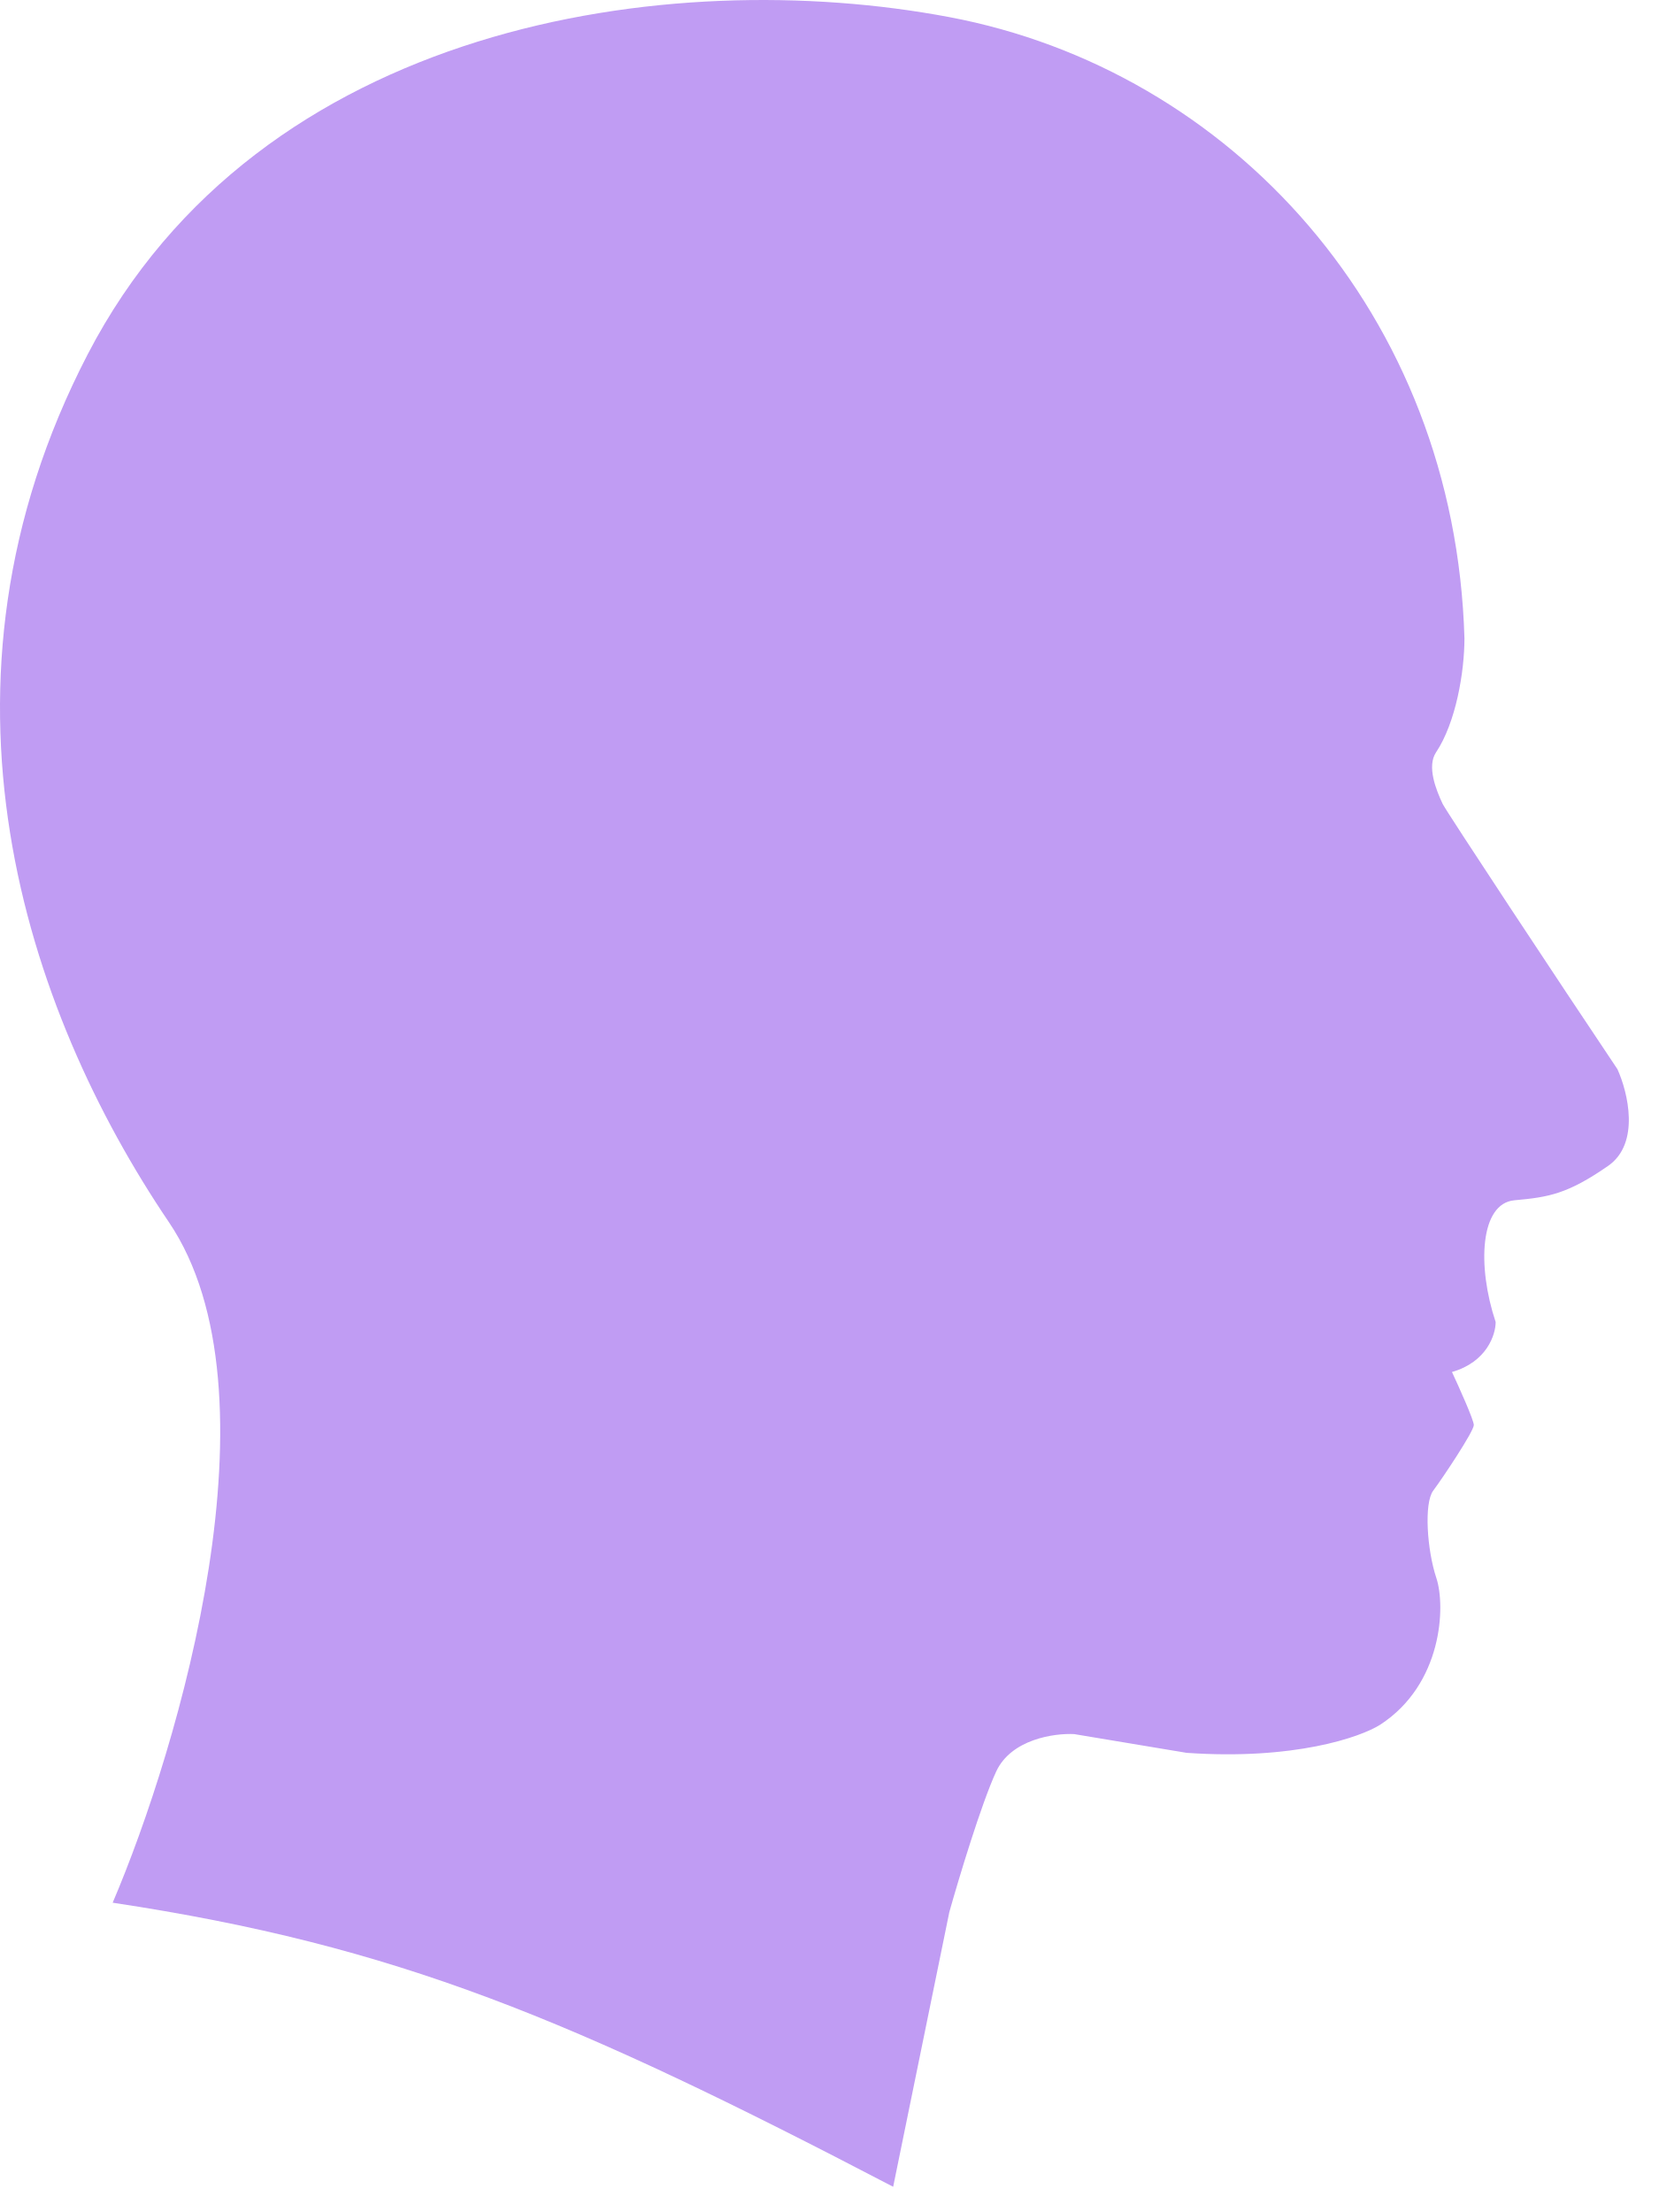
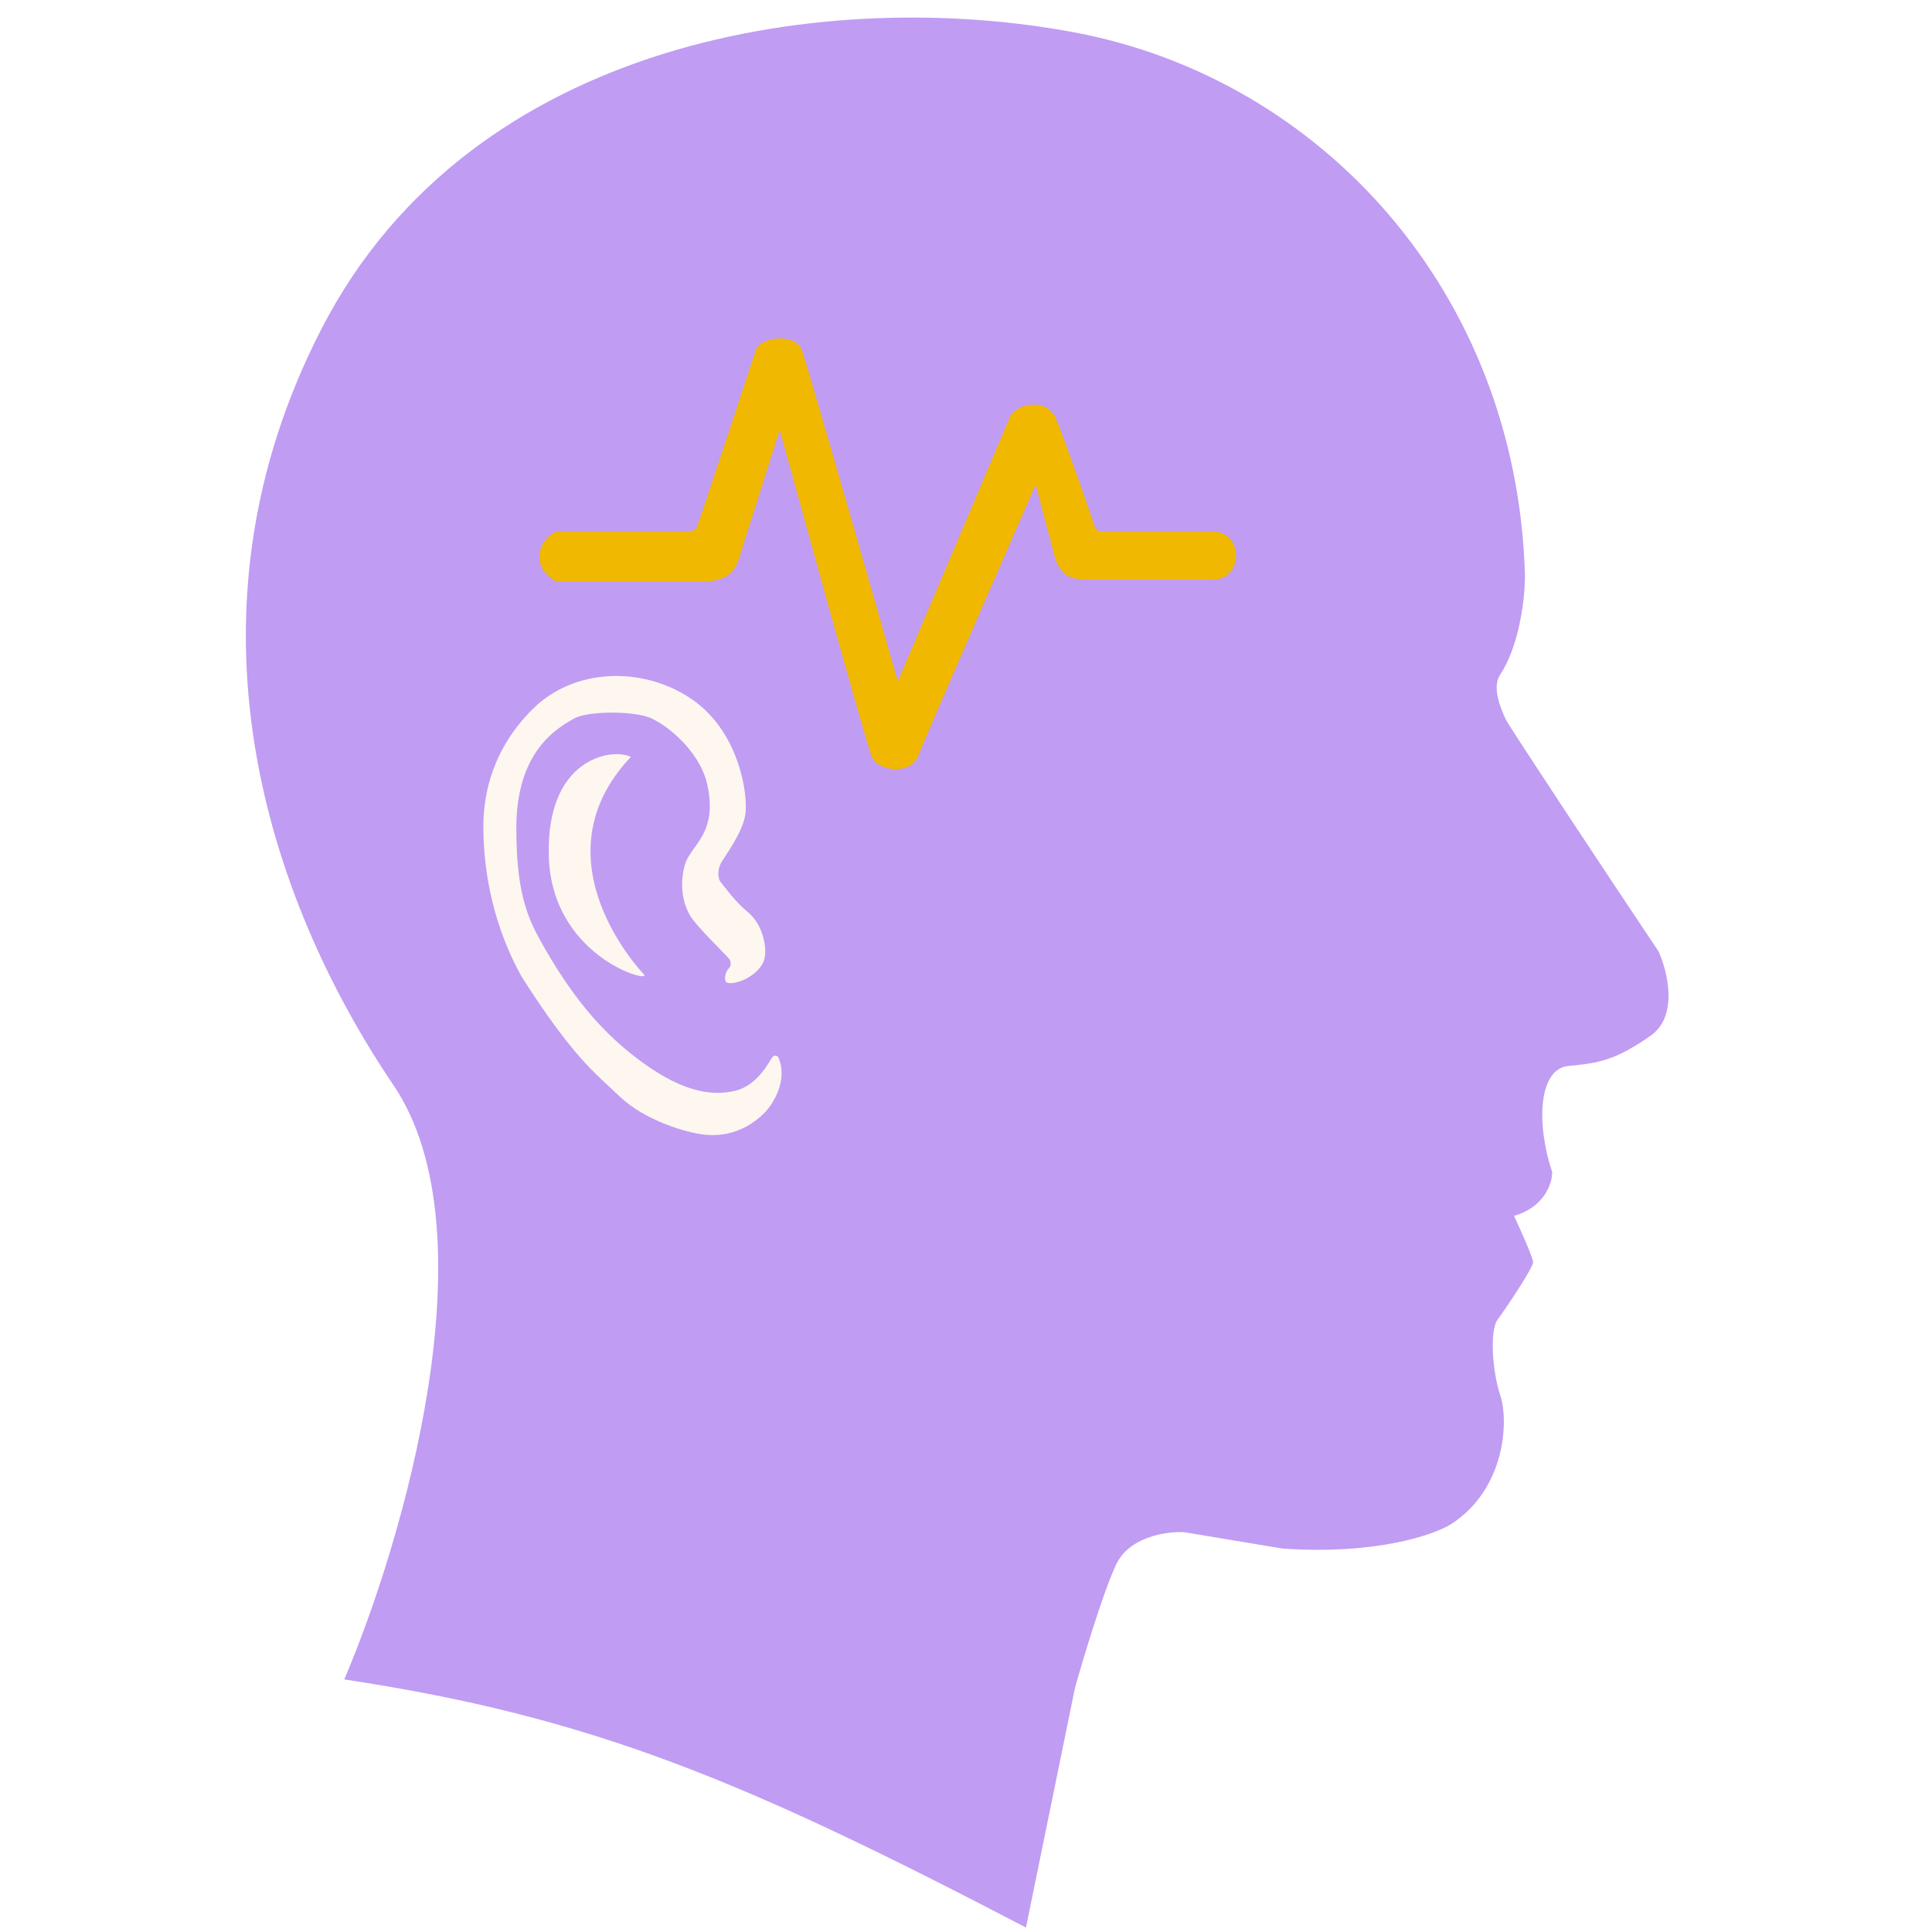
- <svg xmlns="http://www.w3.org/2000/svg" width="48" height="64" viewBox="0 0 48 64" fill="none">
-   <path fill-rule="evenodd" clip-rule="evenodd" d="M3.26 55.051C5.187 50.535 8.21 40.274 4.886 35.36C0.731 29.218 -2.43 19.824 2.538 10.25C7.506 0.675 19.338 -1.041 27.467 0.495C35.597 2.03 42.1 9.076 42.371 18.469C42.371 19.433 42.127 20.901 41.549 21.768C41.278 22.175 41.549 22.852 41.739 23.256C41.836 23.463 45.141 28.465 46.797 30.934C47.098 31.596 47.465 33.084 46.526 33.734C45.352 34.547 44.81 34.638 43.816 34.728C42.823 34.818 42.732 36.625 43.274 38.251C43.274 38.612 43.021 39.407 42.01 39.696C42.22 40.147 42.642 41.087 42.642 41.231C42.642 41.412 41.739 42.767 41.468 43.128C41.197 43.489 41.287 44.844 41.558 45.657C41.829 46.47 41.739 48.728 39.932 49.902C39.36 50.264 37.439 50.932 34.332 50.715L31.08 50.173C30.508 50.143 29.256 50.318 28.822 51.257C28.389 52.197 27.738 54.358 27.467 55.322L25.842 63.27C16.534 58.416 11.494 56.294 3.26 55.051Z" fill="#C09CF3" />
+ <svg xmlns="http://www.w3.org/2000/svg" width="64" height="64" viewBox="0 0 64 64" fill="none">
+   <path fill-rule="evenodd" clip-rule="evenodd" d="M11.405 55.633C13.332 51.116 16.355 40.855 13.031 35.942C8.876 29.8 5.714 20.406 10.682 10.832C15.65 1.257 27.483 -0.459 35.612 1.077C43.741 2.612 50.245 9.657 50.516 19.051C50.516 20.015 50.272 21.483 49.694 22.35C49.423 22.756 49.694 23.434 49.883 23.838C49.98 24.045 53.285 29.047 54.941 31.516C55.242 32.178 55.61 33.666 54.67 34.316C53.496 35.129 52.954 35.219 51.961 35.31C50.967 35.4 50.877 37.206 51.419 38.832C51.419 39.194 51.166 39.988 50.154 40.277C50.365 40.729 50.786 41.668 50.786 41.813C50.786 41.994 49.883 43.349 49.612 43.71C49.341 44.071 49.432 45.426 49.703 46.239C49.974 47.052 49.883 49.31 48.077 50.484C47.505 50.845 45.584 51.514 42.477 51.297L39.225 50.755C38.653 50.725 37.4 50.9 36.967 51.839C36.533 52.778 35.883 54.94 35.612 55.904L33.986 63.852C24.679 58.998 19.639 56.876 11.405 55.633Z" fill="#C09CF3" />
+   <path d="M17.638 23.496C19.014 22.12 21.279 22.069 22.876 23.134C24.502 24.218 24.782 26.339 24.692 26.971C24.601 27.603 23.969 28.416 23.879 28.597C23.768 28.818 23.77 29.099 23.879 29.229C24.029 29.41 24.348 29.862 24.782 30.223C25.277 30.635 25.414 31.397 25.324 31.758C25.233 32.12 24.864 32.348 24.683 32.438C24.469 32.545 24.141 32.619 24.051 32.528C23.983 32.461 24.021 32.197 24.141 32.077C24.261 31.957 24.18 31.788 24.15 31.758C23.879 31.457 23.337 30.945 22.975 30.494C22.542 29.952 22.524 29.139 22.704 28.597C22.91 27.979 23.788 27.603 23.427 25.978C23.218 25.036 22.334 24.171 21.612 23.81C21.07 23.539 19.453 23.539 19.001 23.81C18.549 24.081 17.104 24.803 17.104 27.423C17.104 29.518 17.457 30.36 17.909 31.173C18.912 32.98 19.887 34.111 20.98 34.967C22.488 36.149 23.509 36.322 24.322 36.141C25.134 35.961 25.505 35.1 25.595 35.01C25.667 34.938 25.745 34.98 25.775 35.01C26.128 35.78 25.595 36.593 25.324 36.864C24.7 37.487 23.978 37.659 23.328 37.586C22.678 37.514 21.332 37.092 20.528 36.322C19.724 35.552 18.992 35.043 17.276 32.348C16.373 30.722 16.012 28.962 16.012 27.38C16.012 26.253 16.337 24.797 17.638 23.496Z" fill="#FDF7EF" />
+   <path d="M18.18 28.373C18.081 25.122 20.257 24.76 20.898 25.074C17.653 28.5 21.335 32.285 21.349 32.3C21.431 32.548 18.279 31.625 18.18 28.373Z" fill="#FDF7EF" />
+   <path d="M18.446 19.274C17.504 18.766 17.866 17.825 18.446 17.607H22.793C22.866 17.607 23.025 17.578 23.083 17.462C23.141 17.346 24.894 12.028 25.039 11.593C25.184 11.158 26.343 11.014 26.561 11.593C26.778 12.173 29.742 22.572 29.742 22.572C29.742 22.572 33.227 14.347 33.444 13.839C33.662 13.332 34.676 13.187 34.966 13.839C35.256 14.491 36.198 17.245 36.198 17.245C36.246 17.466 36.343 17.607 36.487 17.607H40.183C41.197 17.607 41.197 19.201 40.183 19.201H35.908C35.379 19.167 35.175 19.02 34.966 18.549L34.307 16.051C34.307 16.051 30.619 24.491 30.401 25.07C30.184 25.65 29.097 25.577 28.88 25.07C28.662 24.563 25.829 14.239 25.829 14.239L24.532 18.332C24.351 19.006 24.084 19.197 23.373 19.274H18.446Z" fill="#F0B800" />
</svg>
